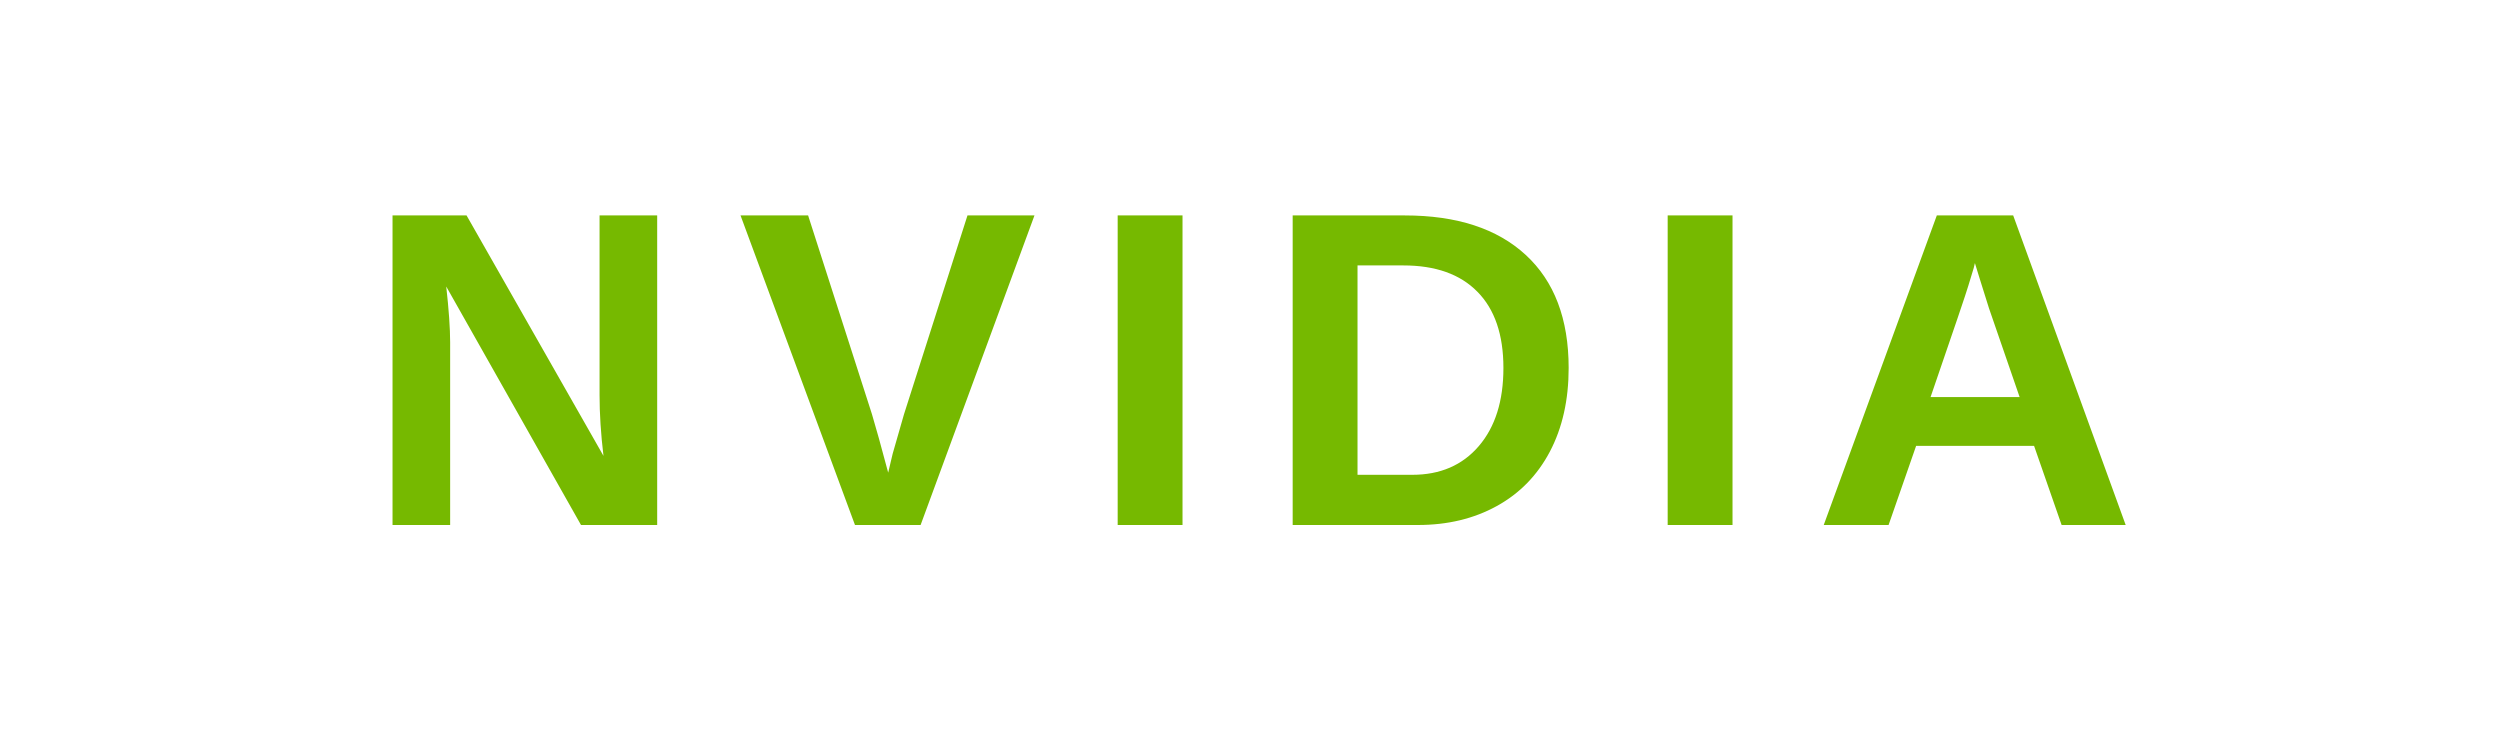
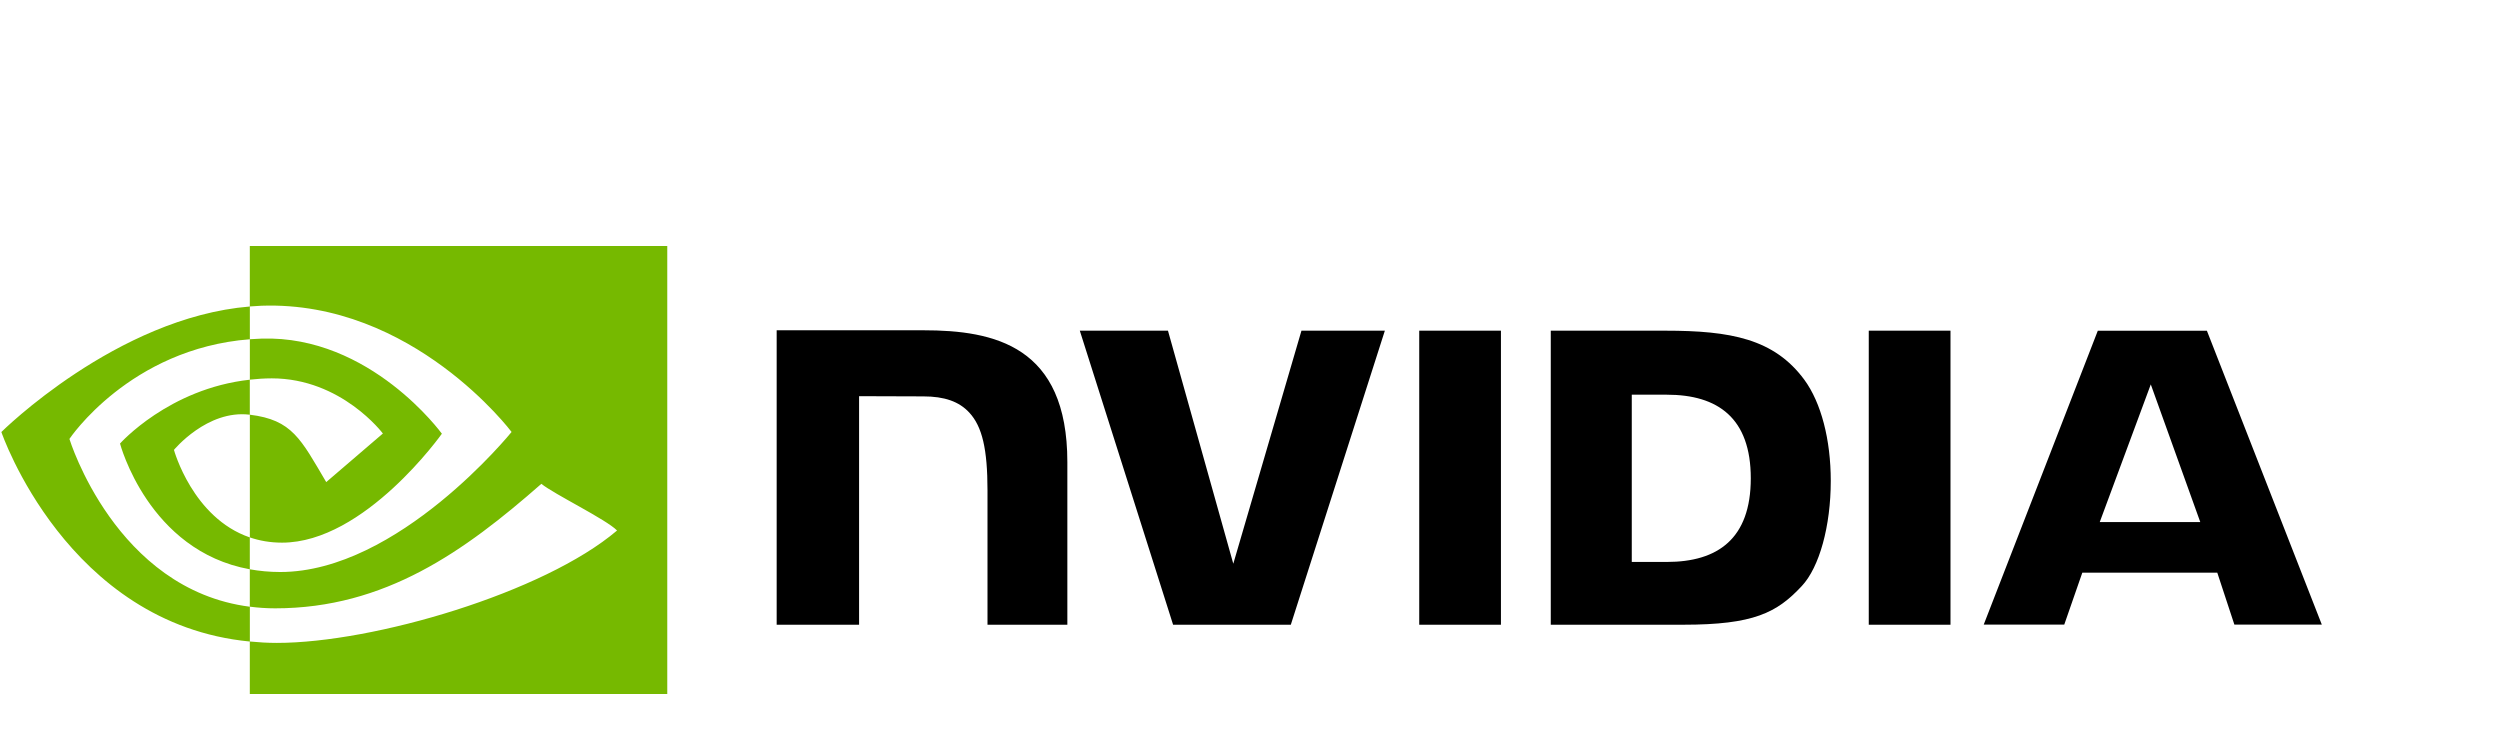
- <svg xmlns="http://www.w3.org/2000/svg" viewBox="0 0 200 60">
-   <rect width="200" height="60" fill="none" />
-   <text x="100" y="42" text-anchor="middle" font-family="Arial, Helvetica, sans-serif" font-weight="bold" font-size="36" fill="#76B900" letter-spacing="4">NVIDIA</text>
+ <svg xmlns="http://www.w3.org/2000/svg" width="117" height="35" viewBox="0 0 117 35" fill="none">
+   <path d="M66.42 15.476V29.238H70.244V15.476H66.42ZM36.348 15.457V29.238H40.205V18.541L43.213 18.551C44.203 18.551 44.888 18.793 45.364 19.31C45.969 19.965 46.215 21.021 46.215 22.953V29.238H49.952V21.624C49.952 16.19 46.545 15.457 43.212 15.457H36.348ZM72.576 15.476V29.237H78.776C82.079 29.237 83.157 28.678 84.324 27.426C85.148 26.547 85.68 24.617 85.68 22.508C85.68 20.573 85.23 18.848 84.443 17.773C83.027 15.852 80.987 15.476 77.94 15.476H72.576ZM76.367 18.472H78.01C80.395 18.472 81.937 19.561 81.937 22.385C81.937 25.209 80.395 26.299 78.01 26.299H76.367V18.472ZM60.908 15.476L57.718 26.382L54.661 15.476H50.535L54.901 29.237H60.41L64.811 15.476H60.91H60.908ZM87.459 29.237H91.283V15.476H87.458V29.237H87.459ZM98.176 15.481L92.838 29.232H96.607L97.452 26.802H103.769L104.569 29.232H108.661L103.283 15.479H98.176V15.481ZM100.657 17.99L102.973 24.433H98.268L100.657 17.99Z" fill="black" />
+   <path d="M11.693 17.77V15.876C11.874 15.863 12.056 15.853 12.242 15.847C17.337 15.684 20.68 20.298 20.68 20.298C20.68 20.298 17.07 25.396 13.199 25.396C12.642 25.396 12.142 25.305 11.693 25.151V19.408C13.677 19.651 14.075 20.542 15.267 22.562L17.919 20.288C17.919 20.288 15.983 17.707 12.72 17.707C12.365 17.707 12.025 17.732 11.691 17.768L11.693 17.77ZM11.691 11.513V14.342C11.874 14.327 12.057 14.315 12.241 14.308C19.326 14.066 23.942 20.216 23.942 20.216C23.942 20.216 18.641 26.77 13.117 26.77C12.611 26.77 12.137 26.723 11.691 26.643V28.392C12.072 28.441 12.467 28.47 12.878 28.47C18.018 28.47 21.736 25.802 25.336 22.643C25.932 23.128 28.375 24.31 28.878 24.828C25.455 27.741 17.48 30.088 12.957 30.088C12.521 30.088 12.102 30.062 11.691 30.022V32.479H31.228V11.514H11.693L11.691 11.513ZM11.691 25.15V26.643C6.937 25.781 5.617 20.758 5.617 20.758C5.617 20.758 7.9 18.186 11.691 17.77V19.408C11.691 19.408 11.687 19.408 11.684 19.408C9.695 19.165 8.141 21.055 8.141 21.055C8.141 21.055 9.012 24.236 11.693 25.152L11.691 25.15ZM3.249 20.542C3.249 20.542 6.066 16.315 11.693 15.877V14.344C5.461 14.853 0.064 20.218 0.064 20.218C0.064 20.218 3.12 29.202 11.693 30.024V28.395C5.402 27.59 3.249 20.542 3.249 20.542Z" fill="#76B900" />
</svg>
